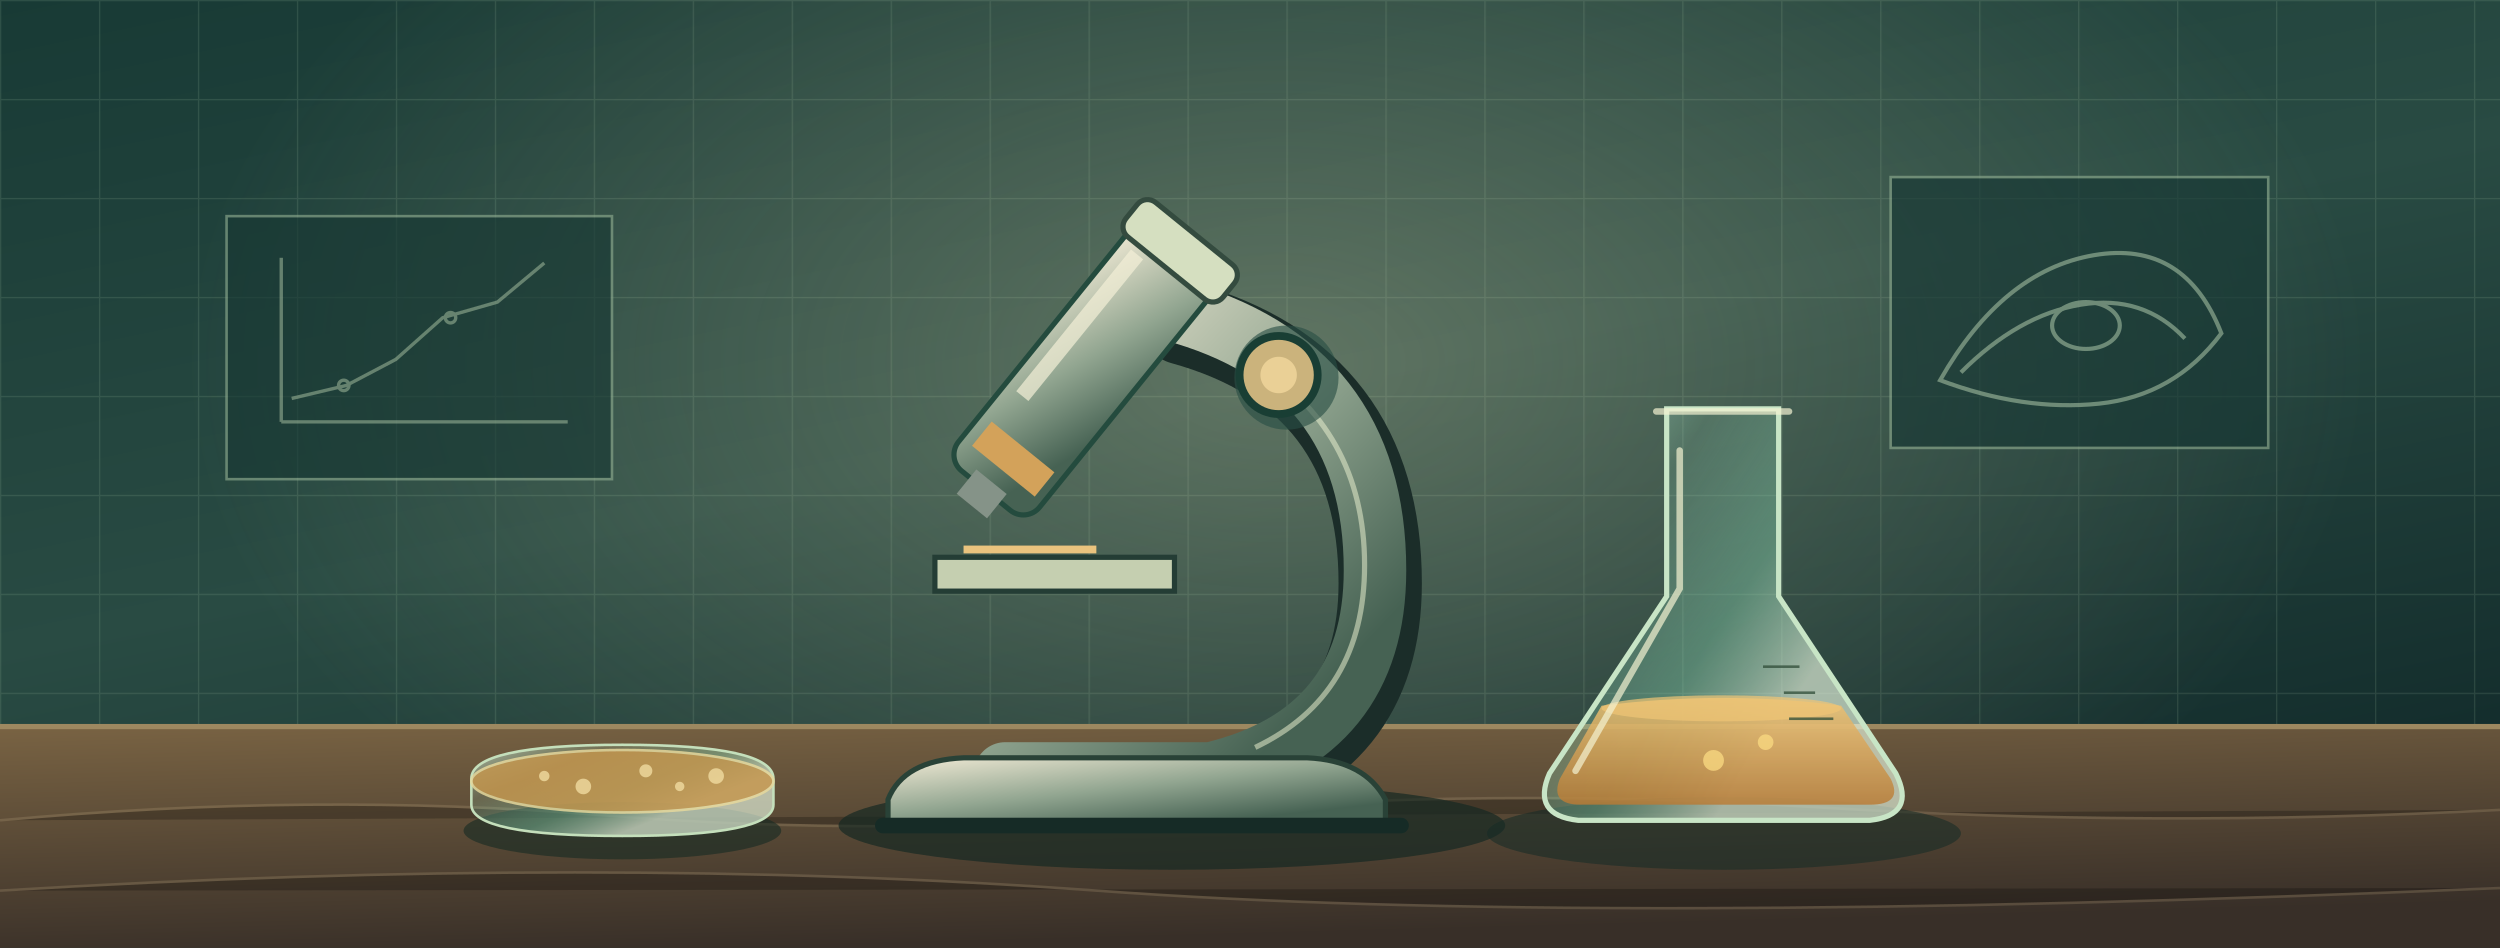
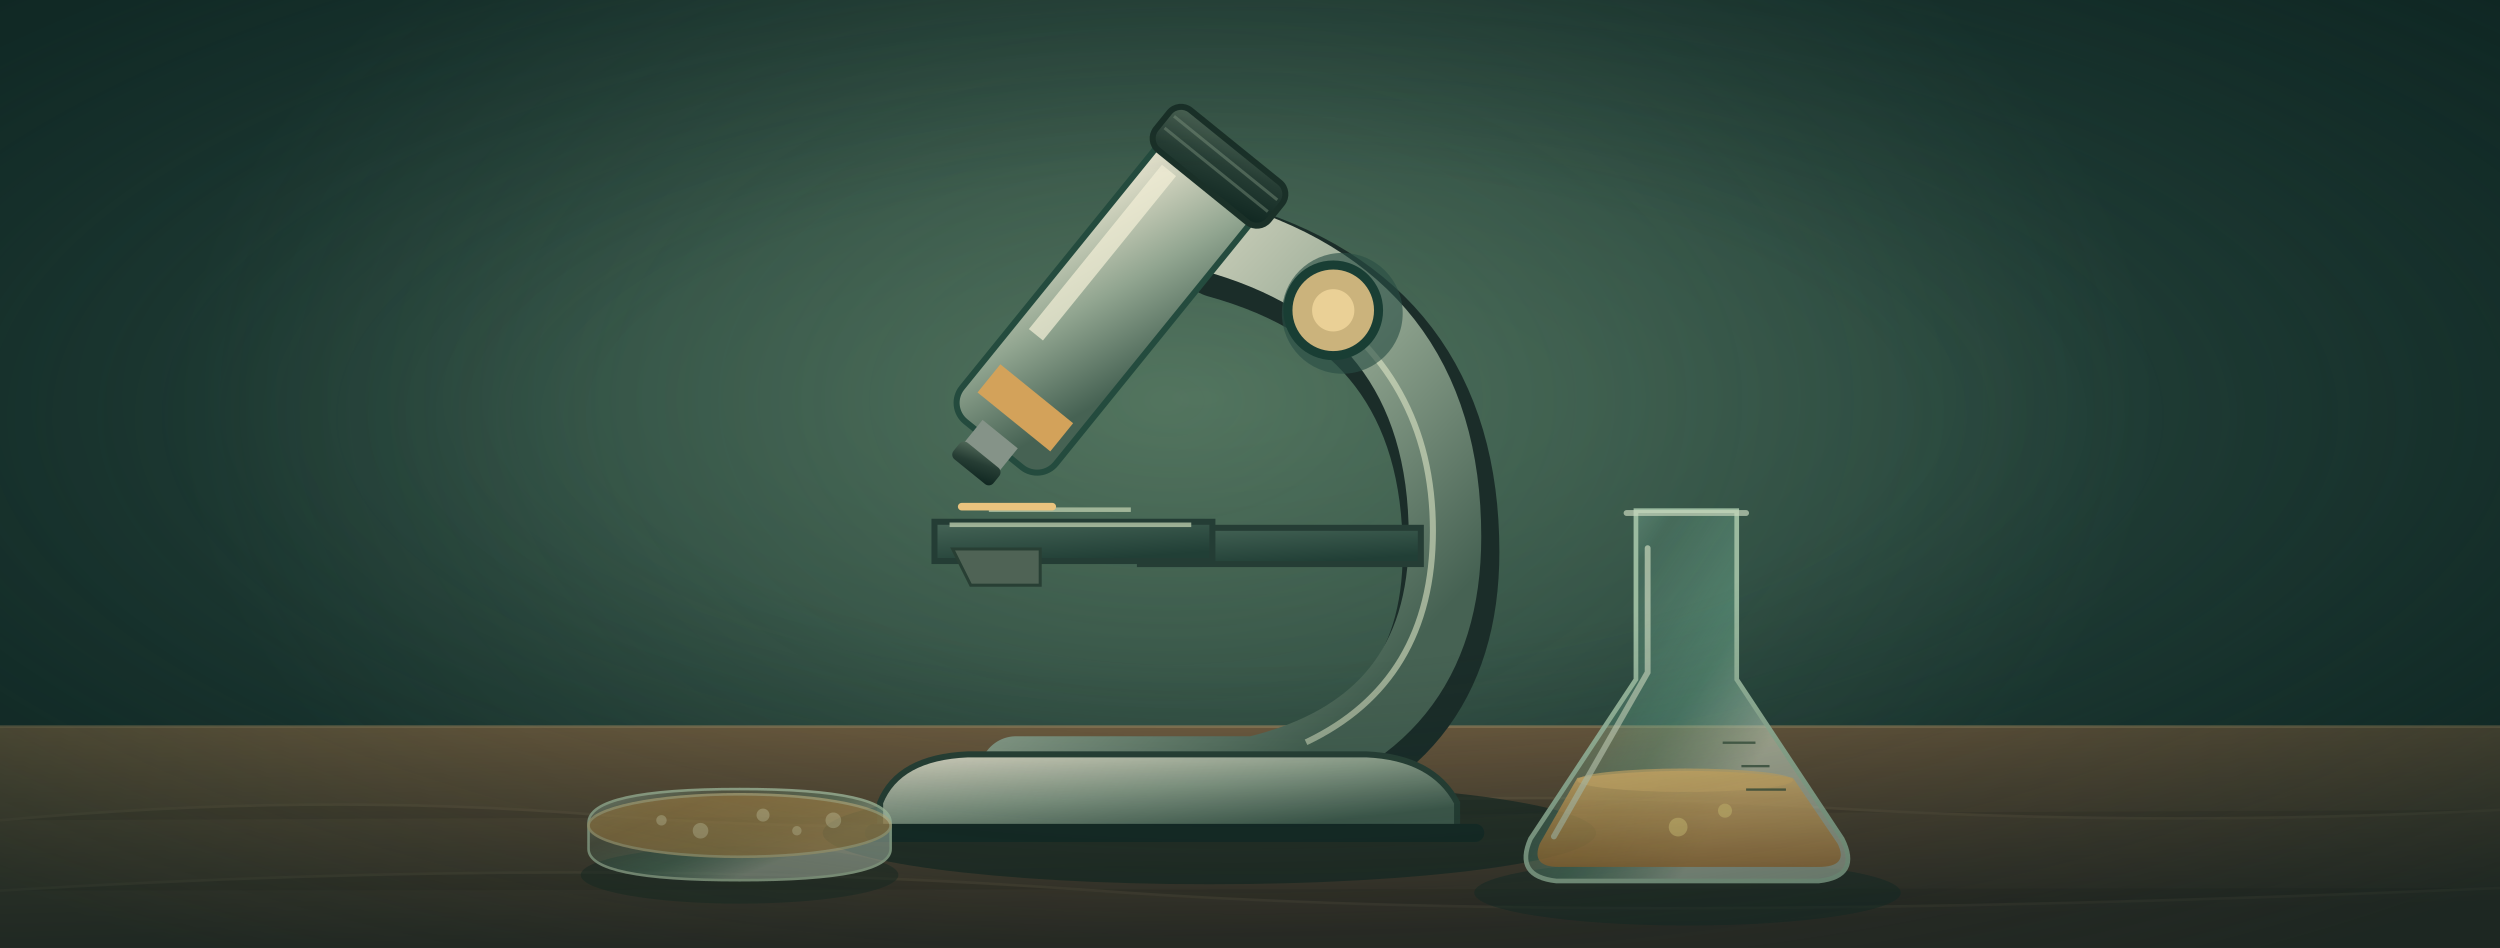
<svg xmlns="http://www.w3.org/2000/svg" width="960" height="364" viewBox="0 0 960 364">
  <defs>
-     <linearGradient id="wall" x2=".55" y2="1">
-       <stop stop-color="#183a35" />
-       <stop offset=".53" stop-color="#294b43" />
-       <stop offset="1" stop-color="#142e2d" />
-     </linearGradient>
+     <radialGradient id="wall" cx=".48" cy=".42" r=".69">
+       <stop stop-color="#325749" />
+       <stop offset=".58" stop-color="#203d36" />
+       <stop offset="1" stop-color="#132d2a" />
+     </radialGradient>
    <linearGradient id="bench" x2=".3" y2="1">
      <stop stop-color="#796343" />
      <stop offset="1" stop-color="#382f28" />
    </linearGradient>
    <linearGradient id="metal" x2=".76" y2=".9">
      <stop stop-color="#f2ebd6" />
      <stop offset=".56" stop-color="#91a590" />
      <stop offset="1" stop-color="#466253" />
    </linearGradient>
    <linearGradient id="glass" x2=".78" y2=".6">
      <stop stop-color="#d6f3e3" stop-opacity=".65" />
      <stop offset=".38" stop-color="#8accb0" stop-opacity=".18" />
      <stop offset=".72" stop-color="#82c9a7" stop-opacity=".45" />
      <stop offset="1" stop-color="#eaf9e2" stop-opacity=".65" />
    </linearGradient>
    <linearGradient id="liquid" x2="0" y2="1">
      <stop stop-color="#f0c575" />
      <stop offset="1" stop-color="#b87a34" />
    </linearGradient>
-     <radialGradient id="lamp">
-       <stop stop-color="#e9ddb2" stop-opacity=".29" />
-       <stop offset="1" stop-color="#e9ddb2" stop-opacity="0" />
+     <radialGradient id="vignette" cx=".5" cy=".44" r=".7">
+       <stop offset=".37" stop-color="#0b211d" stop-opacity="0" />
+       <stop offset="1" stop-color="#0b211d" stop-opacity=".58" />
    </radialGradient>
-     <pattern id="grid" width="38" height="38" patternUnits="userSpaceOnUse">
-       <path d="M38 0H0V38" fill="none" stroke="#a6c9a6" opacity=".15" />
-     </pattern>
+     <radialGradient id="key-light">
+       <stop stop-color="#cfe6b2" stop-opacity=".21" />
+       <stop offset="1" stop-color="#cfe6b2" stop-opacity="0" />
+     </radialGradient>
+     <linearGradient id="eyepiece" x2=".9" y2="1">
+       <stop stop-color="#526a5a" />
+       <stop offset=".5" stop-color="#263d34" />
+       <stop offset="1" stop-color="#102721" />
+     </linearGradient>
+     <linearGradient id="stage" x2=".5" y2="1">
+       <stop stop-color="#466557" />
+       <stop offset="1" stop-color="#213f36" />
+     </linearGradient>
  </defs>
  <rect width="960" height="364" fill="url(#wall)" />
-   <rect width="960" height="301" fill="url(#grid)" />
-   <ellipse cx="490" cy="139" rx="425" ry="253" fill="url(#lamp)" />
-   <path d="M87 83h148v101H87z" stroke="#8aa88c" fill="#173732" opacity=".65" />
-   <g stroke="#adc6a5" fill="none" opacity=".5" stroke-width="1.3">
-     <path d="M108 162h110m-110 0V99m4 54 21-5 19-10 18-16 21-6 18-15" />
-     <circle cx="132" cy="148" r="2" />
-     <circle cx="173" cy="122" r="2" />
-   </g>
-   <path d="M726 68h145v104H726z" stroke="#8aa88c" fill="#163633" opacity=".65" />
-   <g fill="none" stroke="#a8c4a6" opacity=".57" stroke-width="1.6">
-     <path d="M745 146q24-42 59-48t49 30q-18 24-47 27t-61-9z" />
-     <path d="M753 143q22-22 46-26t40 13" />
-     <ellipse cx="801" cy="125" rx="13" ry="9" />
-   </g>
+   <ellipse cx="448" cy="154" rx="380" ry="245" fill="url(#key-light)" />
  <path d="M0 279h960v85H0z" fill="url(#bench)" />
-   <path d="M0 279h960" stroke="#9d8860" stroke-width="2" />
-   <g stroke="#b8a17c" opacity=".24">
+   <path d="M0 279h960" stroke="#9d8860" stroke-width="1" stroke-opacity=".65" />
+   <g stroke="#b8a17c" opacity=".10">
    <path d="M0 315q120-11 231-2t225-1 242-2 262 1M0 342q231-14 421 0t539-1" />
  </g>
-   <ellipse cx="450" cy="317" rx="128" ry="17" fill="#152822" opacity=".7" />
-   <path d="M454 124q76 21 76 100 0 63-63 78h-79" fill="none" stroke="#1b2d29" stroke-width="32" stroke-linecap="round" />
-   <path d="M450 119q78 21 78 100 0 63-63 78h-79" fill="none" stroke="url(#metal)" stroke-width="24" stroke-linecap="round" />
-   <path d="M480 138q44 27 44 79 0 50-42 70" fill="none" stroke="#e6edcc" opacity=".55" stroke-width="2" />
-   <g transform="rotate(39 417 141)">
-     <rect x="397" y="81" width="40" height="121" rx="8" fill="url(#metal)" stroke="#244b3e" stroke-width="2" />
-     <rect x="393" y="75" width="48" height="17" rx="5" fill="#d5dfc0" stroke="#344b3f" stroke-width="2" />
-     <rect x="402" y="180" width="31" height="12" fill="#d3a25a" />
-     <path d="M409 198h15v12h-15z" fill="#859388" />
-     <path d="M402 95h6v70h-6z" fill="#f4f0d7" opacity=".7" />
+   <g transform="translate(12 3) translate(435 318) scale(1.16) translate(-435 -318)">
+     <ellipse cx="450" cy="317" rx="128" ry="17" fill="#152822" opacity=".7" />
+     <path d="M454 124q76 21 76 100 0 63-63 78h-79" fill="none" stroke="#1b2d29" stroke-width="32" stroke-linecap="round" />
+     <path d="M450 119q78 21 78 100 0 63-63 78h-79" fill="none" stroke="url(#metal)" stroke-width="24" stroke-linecap="round" />
+     <path d="M480 138q44 27 44 79 0 50-42 70" fill="none" stroke="#e6edcc" opacity=".55" stroke-width="2" />
+     <g transform="rotate(39 417 141)">
+       <rect x="397" y="81" width="40" height="121" rx="8" fill="url(#metal)" stroke="#244b3e" stroke-width="2" />
+       <rect x="393" y="75" width="48" height="17" rx="5" fill="url(#eyepiece)" stroke="#1a3028" stroke-width="2" />
+       <rect x="402" y="180" width="31" height="12" fill="#d3a25a" />
+       <path d="M409 198h15v12h-15z" fill="#859388" />
+       <path d="M402 95h6v70h-6z" fill="#f4f0d7" opacity=".7" />
+       <path d="M395 80h44m-44 5h44" stroke="#a0b59c" stroke-opacity=".32" stroke-width="1" />
+       <rect x="408" y="207" width="17" height="7" rx="2" fill="url(#eyepiece)" />
+     </g>
+     <circle cx="494" cy="145" r="20" fill="#294e44" opacity=".62" />
+     <circle cx="491" cy="144" r="15" fill="#cbb37c" stroke="#193e34" stroke-width="3" />
+     <circle cx="491" cy="144" r="7" fill="#ead096" />
+     <path d="M427 216h93v12h-93z" fill="url(#stage)" stroke="#253d35" stroke-width="2" />
+     <path d="M359 214h92v13h-92z" fill="url(#stage)" stroke="#243d35" stroke-width="2" />
+     <path d="M364 215h80m-67-5h47" stroke="#b6c8a9" stroke-width="1.5" stroke-opacity=".8" />
+     <path d="M368 209h30" stroke="#eac37e" stroke-width="2.5" stroke-linecap="round" />
+     <path d="M365 223h29v12h-23z" fill="#4f6355" stroke="#283f34" />
+     <path d="M341 307q6-15 29-16h132q22 1 30 16v9H341Z" fill="url(#metal)" stroke="#294237" stroke-width="2" />
+     <path d="M339 317h199" stroke="#162b26" stroke-width="6" stroke-linecap="round" />
  </g>
-   <circle cx="494" cy="145" r="20" fill="#294e44" opacity=".62" />
-   <circle cx="491" cy="144" r="15" fill="#cbb37c" stroke="#193e34" stroke-width="3" />
-   <circle cx="491" cy="144" r="7" fill="#ead096" />
-   <path d="M359 214h92v13h-92z" fill="#c5cfb0" stroke="#243d35" stroke-width="2" />
-   <path d="M370 211h51" stroke="#eac37e" stroke-width="3" />
-   <path d="M341 307q6-15 29-16h132q22 1 30 16v9H341Z" fill="url(#metal)" stroke="#294237" stroke-width="2" />
-   <path d="M339 317h199" stroke="#162b26" stroke-width="6" stroke-linecap="round" />
-   <ellipse cx="662" cy="320" rx="91" ry="14" fill="#162b26" opacity=".58" />
-   <path d="M640 157h43v72l45 68q8 16-10 18H606q-18-2-11-18l45-68Z" fill="url(#glass)" stroke="#c8e5c6" stroke-width="2" />
-   <path d="M615 271q47-6 92 0l19 28q5 10-8 10H607q-12 0-8-10Z" fill="url(#liquid)" opacity=".83" />
-   <ellipse cx="661" cy="272" rx="46" ry="5" fill="#f0c575" opacity=".7" />
-   <path d="M636 158h51M645 173v53l-40 70" stroke="#f3f2d2" fill="none" opacity=".7" stroke-width="2.5" stroke-linecap="round" />
-   <path d="M691 256h-14m20 10h-12m19 10h-17" stroke="#304d39" opacity=".76" />
-   <circle cx="658" cy="292" r="4" fill="#f8d780" opacity=".8" />
-   <circle cx="678" cy="285" r="3" fill="#f8d780" opacity=".8" />
-   <ellipse cx="239" cy="319" rx="61" ry="11" fill="#182b23" opacity=".63" />
-   <path d="M181 299q0-13 58-13t58 13v10q0 12-58 12t-58-12Z" fill="url(#glass)" stroke="#c4dfbb" />
-   <ellipse cx="239" cy="300" rx="58" ry="12" fill="#c4964e" stroke="#e7d99c" opacity=".83" />
-   <g fill="#f1dda2" opacity=".78">
-     <circle cx="209" cy="298" r="2" />
-     <circle cx="224" cy="302" r="3" />
-     <circle cx="248" cy="296" r="2.5" />
-     <circle cx="261" cy="302" r="1.8" />
-     <circle cx="275" cy="298" r="3" />
+   <g transform="translate(-14 23) translate(662 318) scale(.9) translate(-662 -318)" opacity=".91">
+     <ellipse cx="662" cy="320" rx="91" ry="14" fill="#162b26" opacity=".58" />
+     <path d="M640 157h43v72l45 68q8 16-10 18H606q-18-2-11-18l45-68Z" fill="url(#glass)" stroke="#a5c5a8" stroke-width="2" />
+     <path d="M615 271q47-6 92 0l19 28q5 10-8 10H607q-12 0-8-10Z" fill="url(#liquid)" opacity=".83" />
+     <ellipse cx="661" cy="272" rx="46" ry="5" fill="#f0c575" opacity=".7" />
+     <path d="M636 158h51M645 173v53l-40 70" stroke="#d5e3c7" fill="none" opacity=".7" stroke-width="2.5" stroke-linecap="round" />
+     <path d="M691 256h-14m20 10h-12m19 10h-17" stroke="#304d39" opacity=".76" />
+     <circle cx="658" cy="292" r="4" fill="#f8d780" opacity=".8" />
+     <circle cx="678" cy="285" r="3" fill="#f8d780" opacity=".8" />
  </g>
+   <g transform="translate(45 17)" opacity=".78">
+     <ellipse cx="239" cy="319" rx="61" ry="11" fill="#182b23" opacity=".63" />
+     <path d="M181 299q0-13 58-13t58 13v10q0 12-58 12t-58-12Z" fill="url(#glass)" stroke="#c4dfbb" />
+     <ellipse cx="239" cy="300" rx="58" ry="12" fill="#c4964e" stroke="#e7d99c" opacity=".83" />
+     <g fill="#f1dda2" opacity=".78">
+       <circle cx="209" cy="298" r="2" />
+       <circle cx="224" cy="302" r="3" />
+       <circle cx="248" cy="296" r="2.5" />
+       <circle cx="261" cy="302" r="1.8" />
+       <circle cx="275" cy="298" r="3" />
+     </g>
+   </g>
+   <rect width="960" height="364" fill="url(#vignette)" />
</svg>
